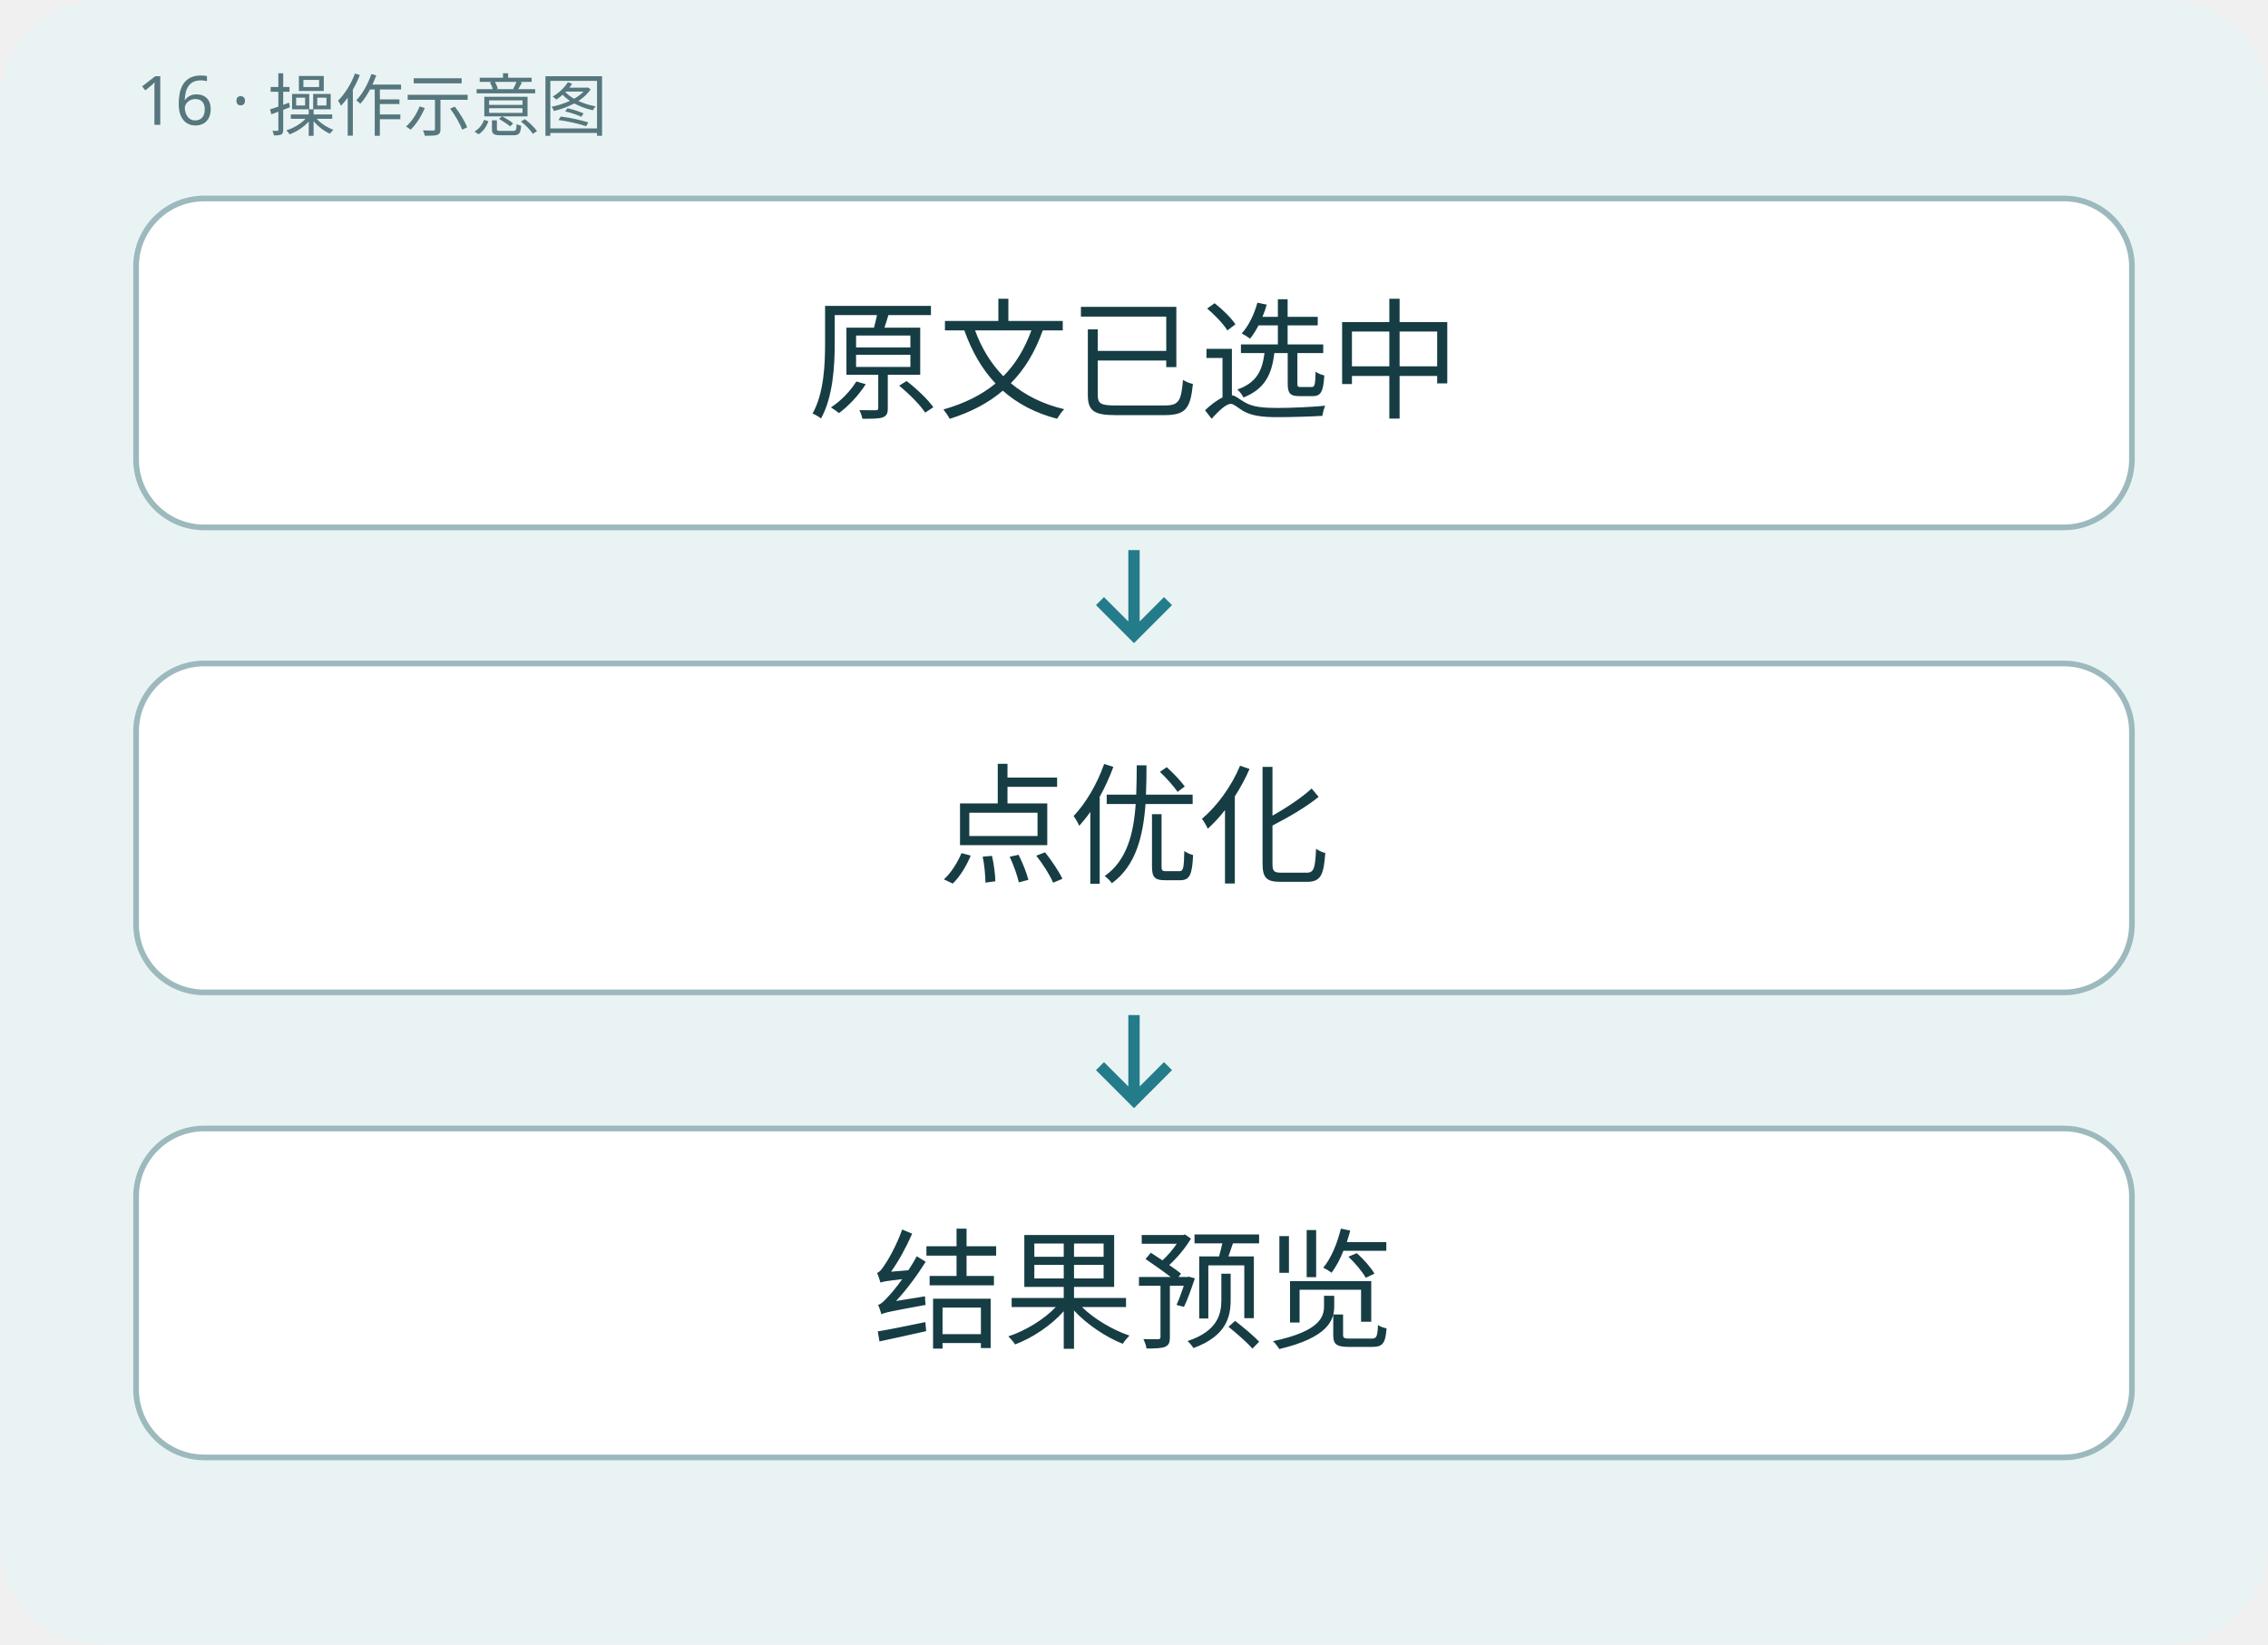
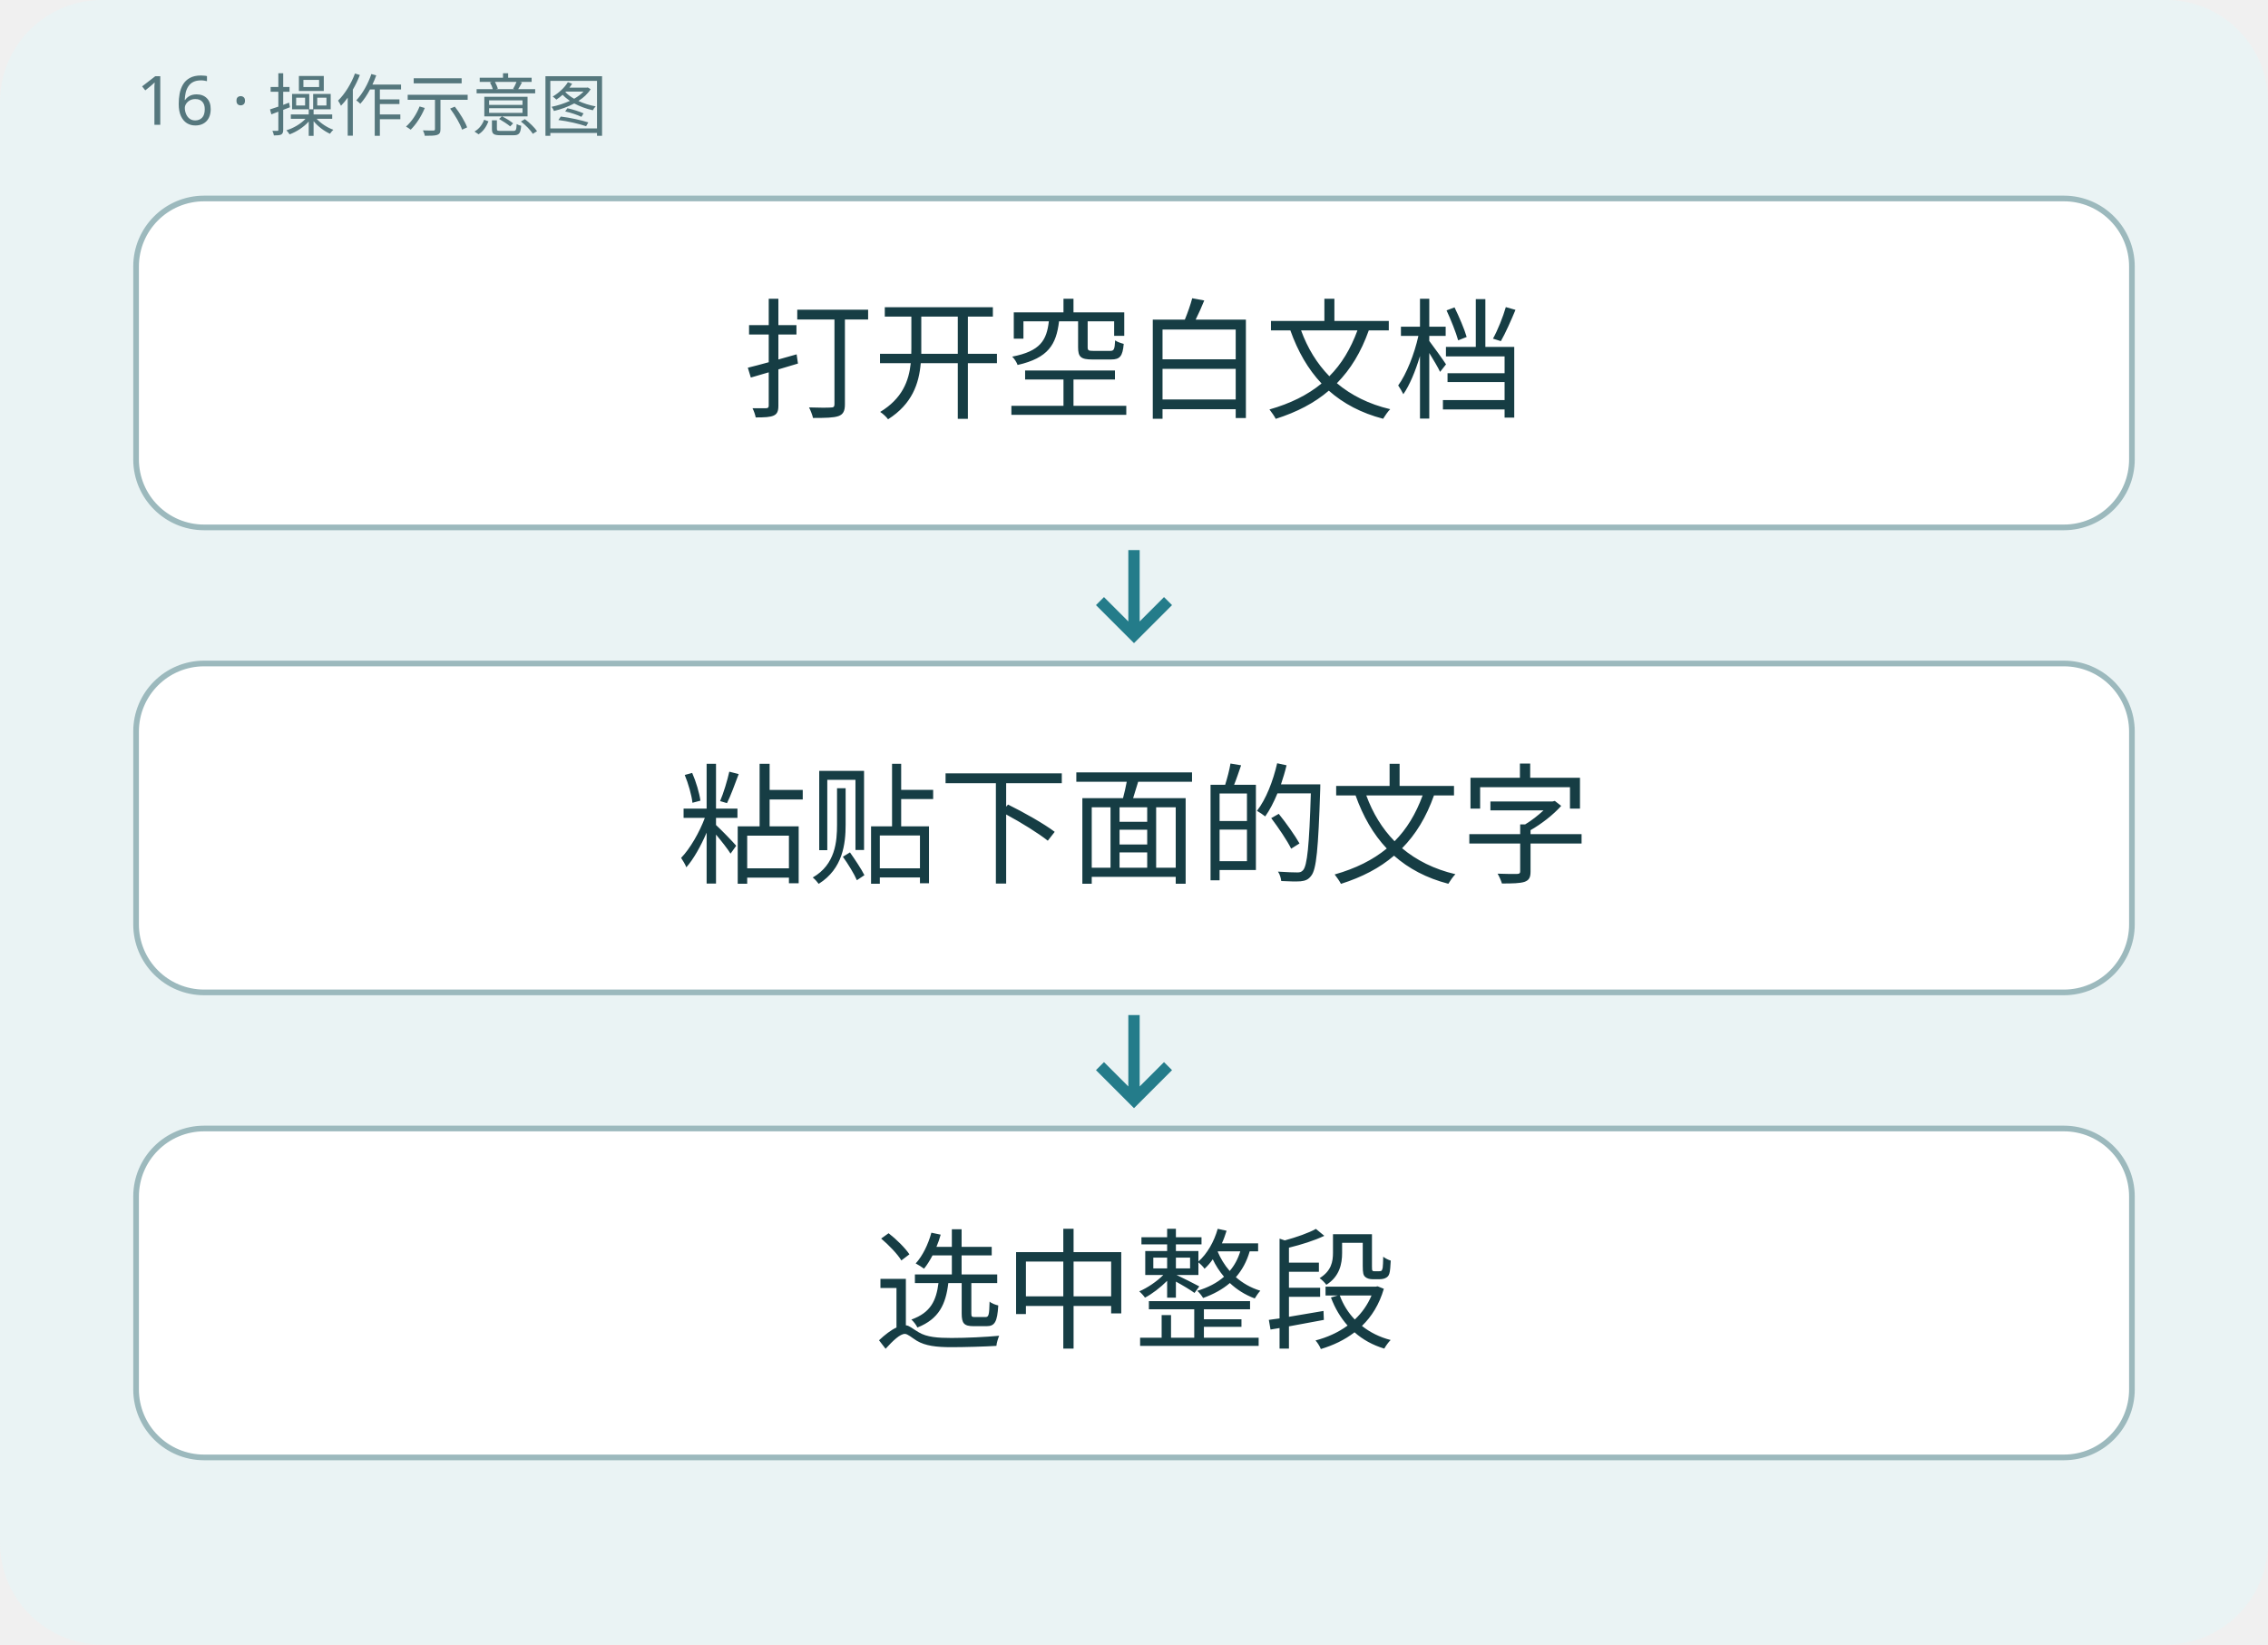
<svg xmlns="http://www.w3.org/2000/svg" viewBox="0 0 400 290" role="img">
  <rect width="400" height="290" rx="18" fill="#eaf3f4" />
  <rect x="24" y="35" width="352" height="58" rx="12" fill="white" stroke="#9cb9bd" />
-   <text x="200" y="72" text-anchor="middle" font-family="Microsoft YaHei,PingFang SC,sans-serif" font-size="23" fill="#163d44">原文已选中</text>
+   <text x="200" y="72" text-anchor="middle" font-family="Microsoft YaHei,PingFang SC,sans-serif" font-size="23" fill="#163d44">打开空白文档</text>
  <path d="M200 97 v15 m-6 -6 6 6 6 -6" fill="none" stroke="#247c8a" stroke-width="2" />
  <rect x="24" y="117" width="352" height="58" rx="12" fill="white" stroke="#9cb9bd" />
-   <text x="200" y="154" text-anchor="middle" font-family="Microsoft YaHei,PingFang SC,sans-serif" font-size="23" fill="#163d44">点优化</text>
+   <text x="200" y="154" text-anchor="middle" font-family="Microsoft YaHei,PingFang SC,sans-serif" font-size="23" fill="#163d44">粘贴下面的文字</text>
  <path d="M200 179 v15 m-6 -6 6 6 6 -6" fill="none" stroke="#247c8a" stroke-width="2" />
  <rect x="24" y="199" width="352" height="58" rx="12" fill="white" stroke="#9cb9bd" />
-   <text x="200" y="236" text-anchor="middle" font-family="Microsoft YaHei,PingFang SC,sans-serif" font-size="23" fill="#163d44">结果预览</text>
+   <text x="200" y="236" text-anchor="middle" font-family="Microsoft YaHei,PingFang SC,sans-serif" font-size="23" fill="#163d44">选中整段</text>
  <text x="24" y="22" font-family="sans-serif" font-size="12" fill="#55777d">16 · 操作示意图</text>
</svg>
